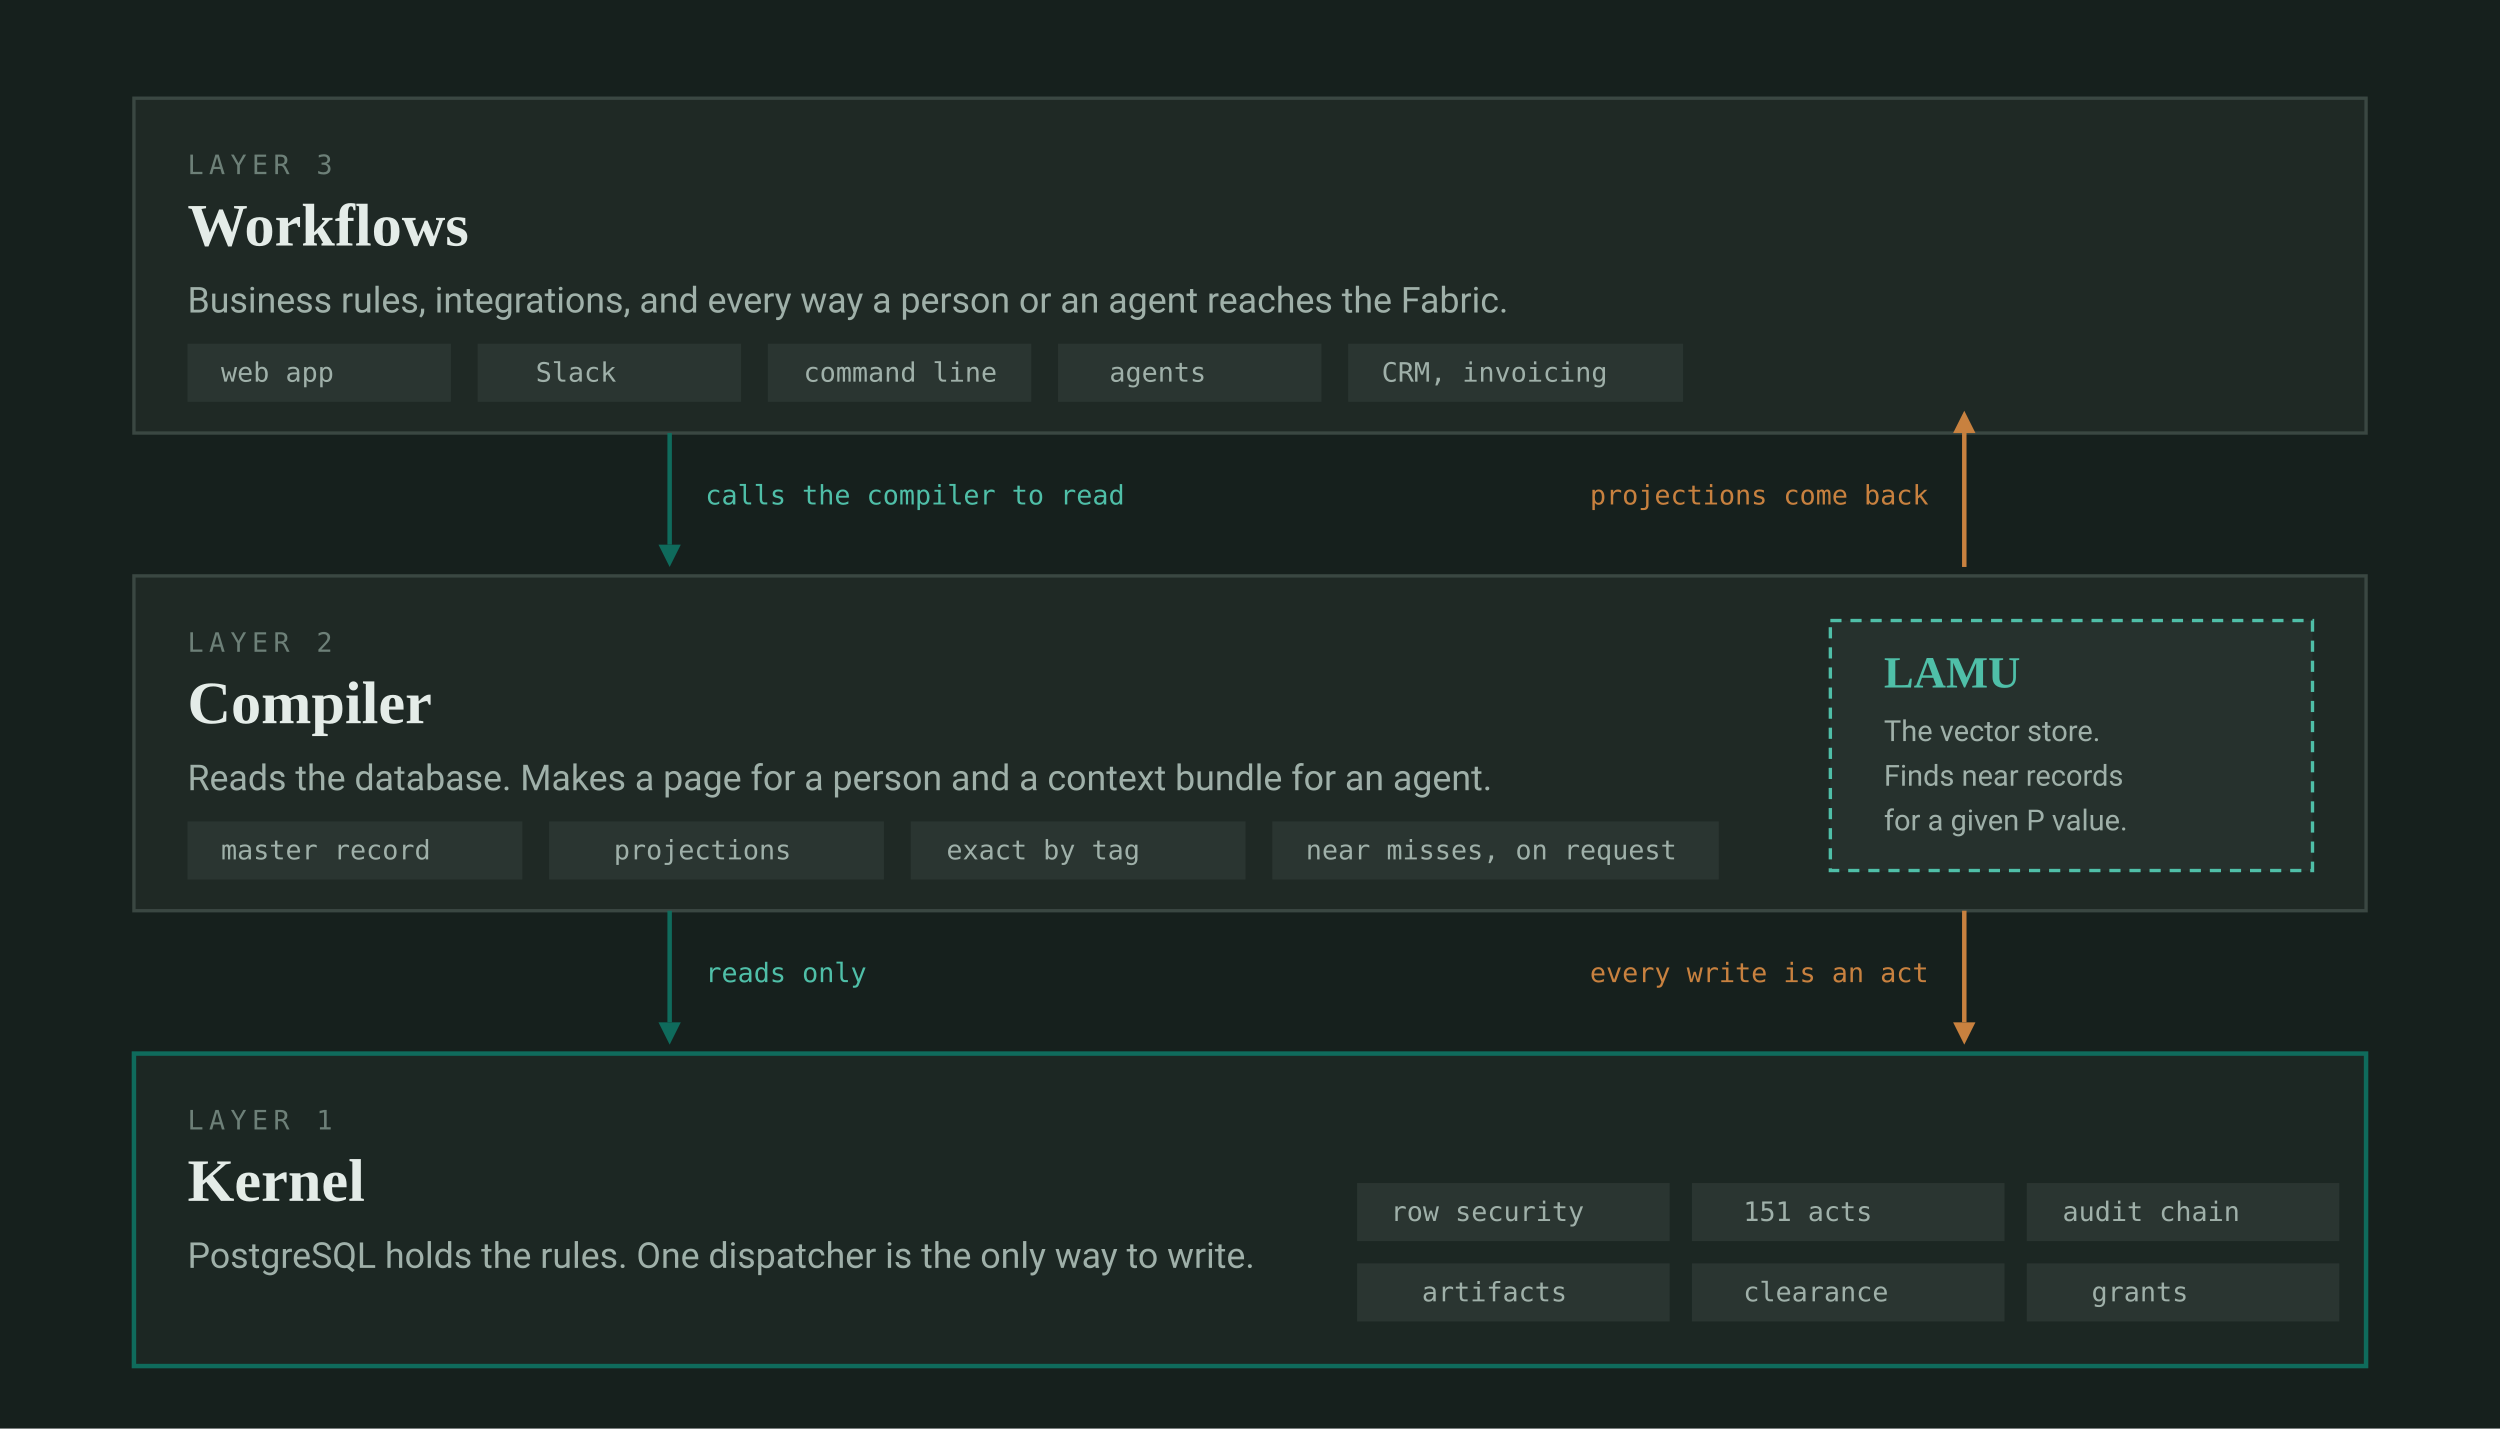
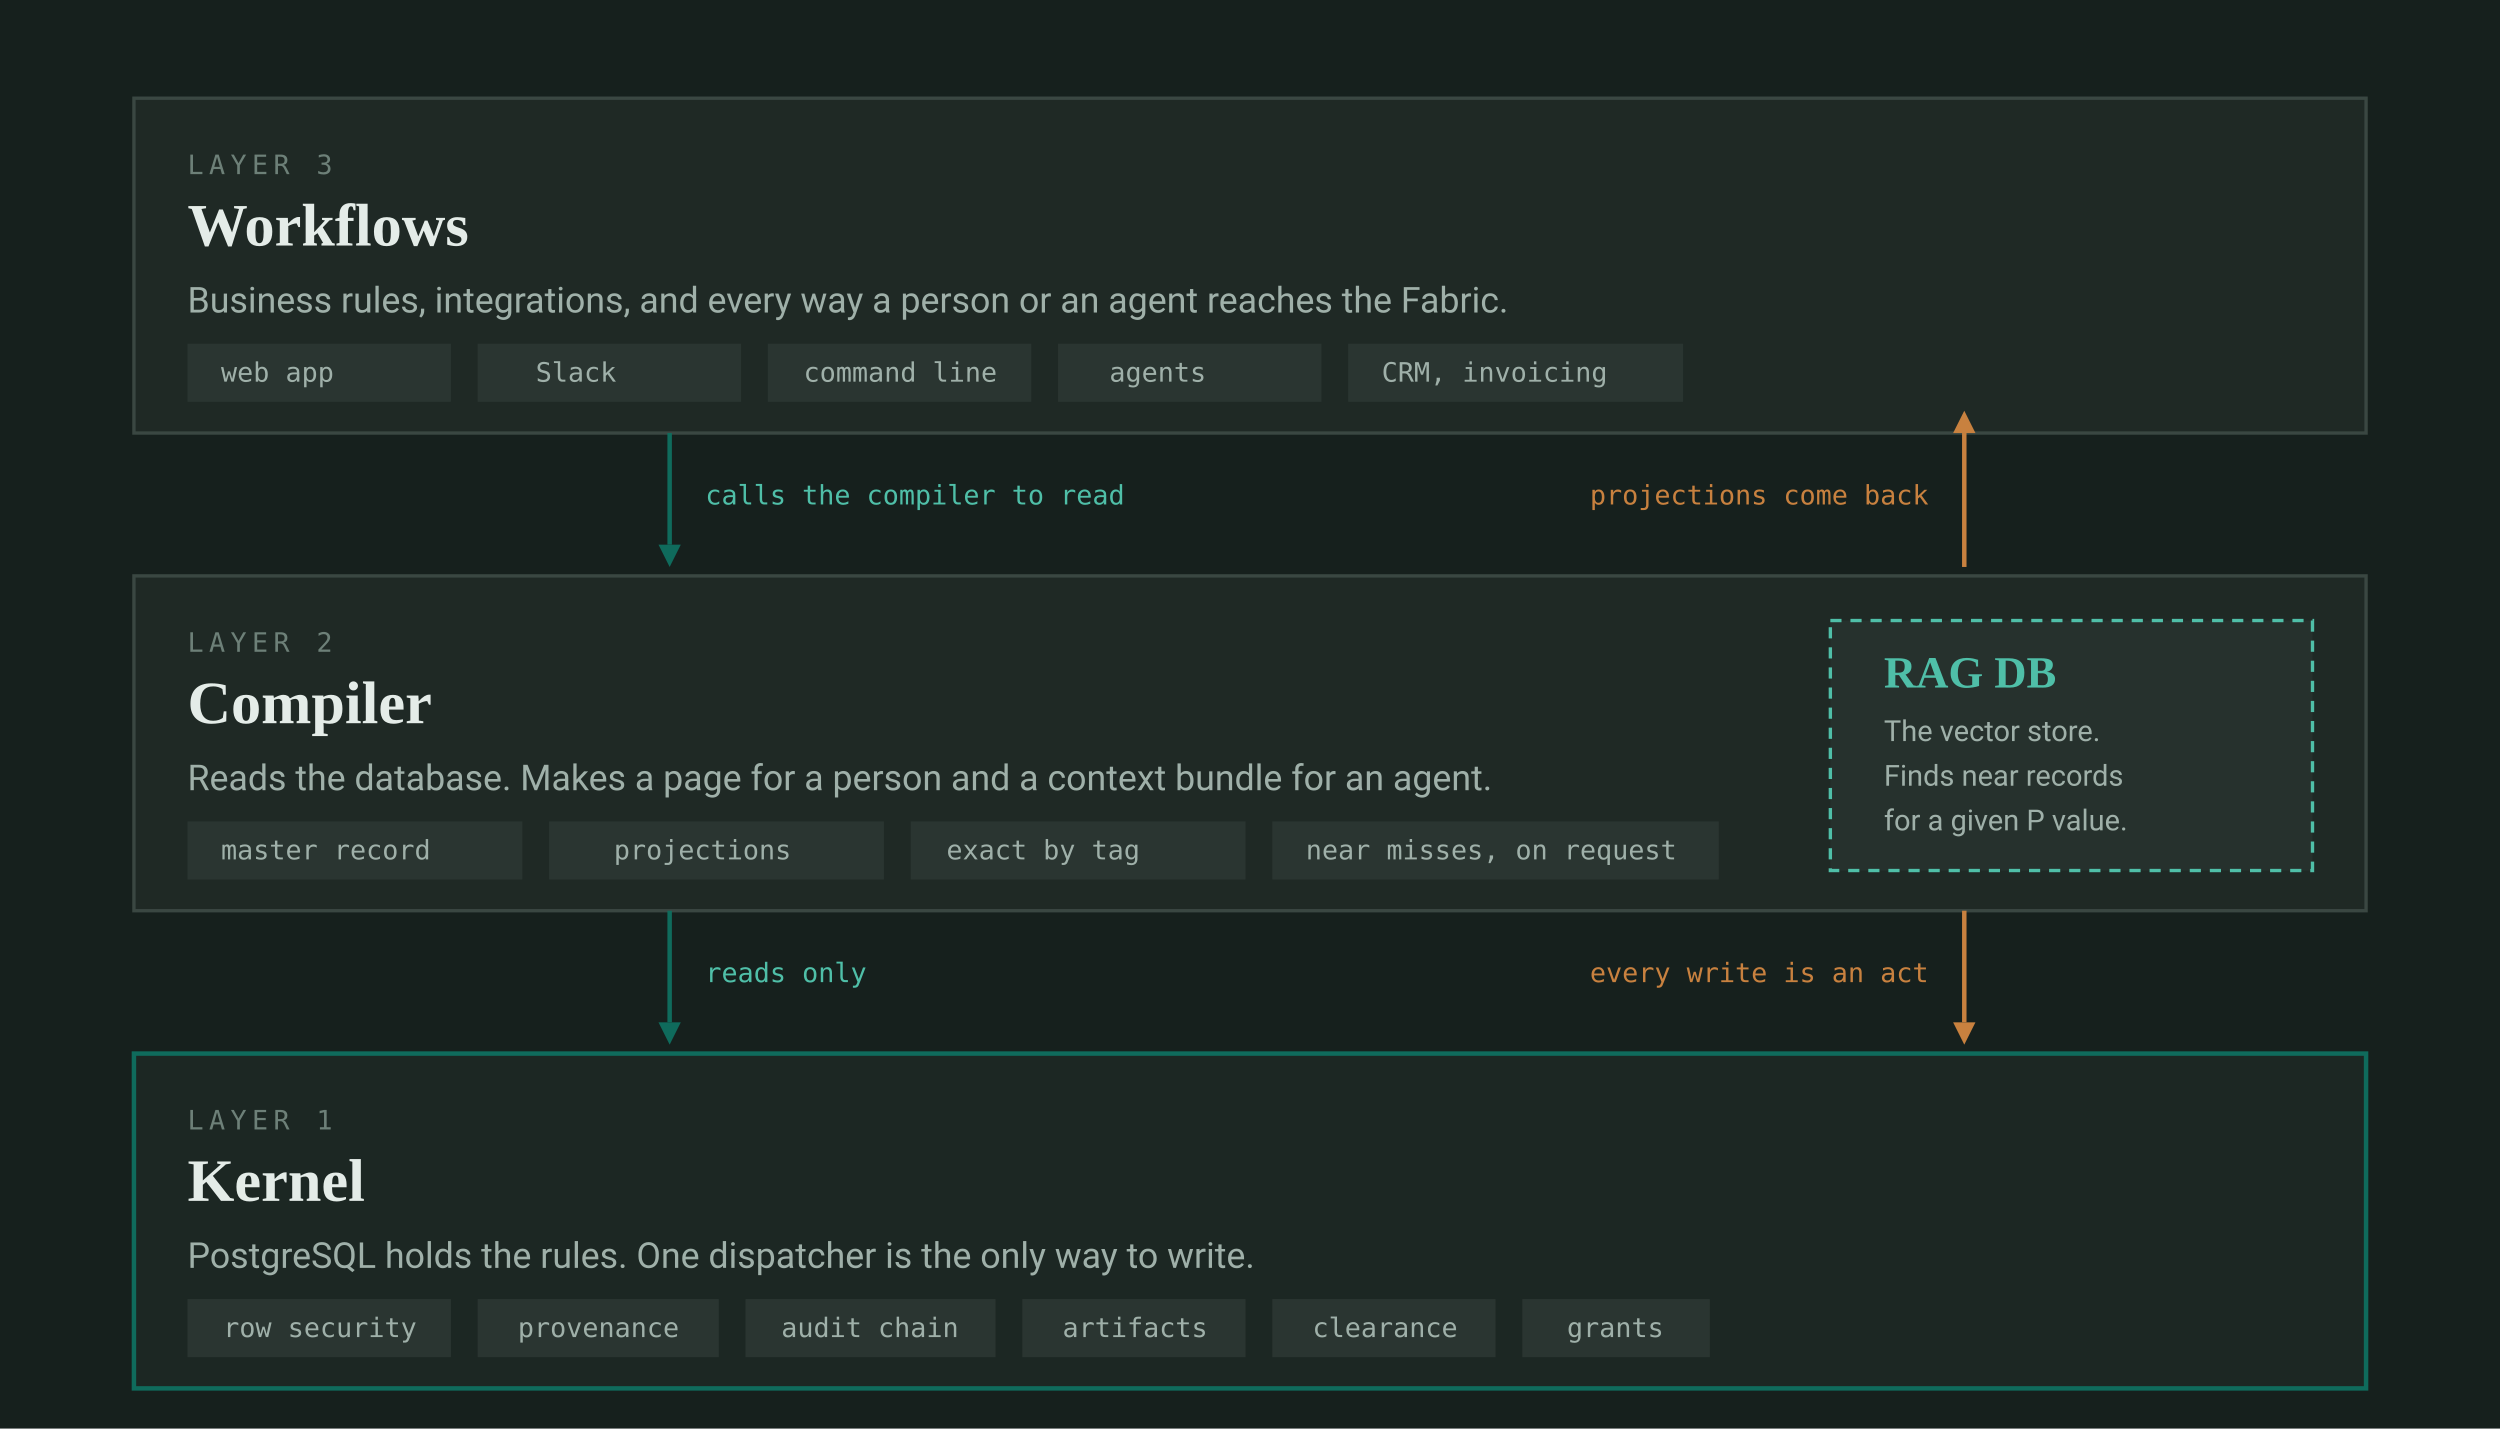
<svg xmlns="http://www.w3.org/2000/svg" viewBox="0 0 1120 640" width="1120" height="640" role="img" aria-label="The three layers: workflows, compiler, kernel">
  <rect width="1120" height="640" fill="#16201d" />
  <rect x="60" y="44" width="1000" height="150" fill="#1f2925" stroke="#3a4742" stroke-width="1.5" />
  <text x="84" y="78" font-family="ui-monospace, SFMono-Regular, Menlo, Consolas, monospace" font-size="12" letter-spacing="2.4" fill="#6d8078">LAYER 3</text>
  <text x="84" y="110" font-family="Georgia, 'Times New Roman', serif" font-size="27" font-weight="600" fill="#e4ece8">Workflows</text>
  <text x="84" y="140" font-family="system-ui, -apple-system, 'Segoe UI', Roboto, sans-serif" font-size="16" fill="#9fb0a9">Business rules, integrations, and every way a person or an agent reaches the Fabric.</text>
  <g font-family="ui-monospace, SFMono-Regular, Menlo, Consolas, monospace" font-size="12" fill="#9fb0a9">
    <rect x="84" y="154" width="118" height="26" fill="#2a3531" />
    <text x="99" y="171">web app</text>
    <rect x="214" y="154" width="118" height="26" fill="#2a3531" />
    <text x="240" y="171">Slack</text>
    <rect x="344" y="154" width="118" height="26" fill="#2a3531" />
    <text x="360" y="171">command line</text>
    <rect x="474" y="154" width="118" height="26" fill="#2a3531" />
    <text x="497" y="171">agents</text>
    <rect x="604" y="154" width="150" height="26" fill="#2a3531" />
    <text x="619" y="171">CRM, invoicing</text>
  </g>
  <line x1="300" y1="194" x2="300" y2="244" stroke="#0f6b5c" stroke-width="2" />
  <polygon points="295,244 305,244 300,254" fill="#0f6b5c" />
  <text x="316" y="226" font-family="ui-monospace, SFMono-Regular, Menlo, Consolas, monospace" font-size="12" fill="#4fbfa8">calls the compiler to read</text>
  <line x1="880" y1="254" x2="880" y2="194" stroke="#c8813f" stroke-width="2" />
  <polygon points="875,194 885,194 880,184" fill="#c8813f" />
  <text x="864" y="226" font-family="ui-monospace, SFMono-Regular, Menlo, Consolas, monospace" font-size="12" fill="#c8813f" text-anchor="end">projections come back</text>
  <rect x="60" y="258" width="1000" height="150" fill="#1f2925" stroke="#3a4742" stroke-width="1.5" />
  <text x="84" y="292" font-family="ui-monospace, SFMono-Regular, Menlo, Consolas, monospace" font-size="12" letter-spacing="2.4" fill="#6d8078">LAYER 2</text>
  <text x="84" y="324" font-family="Georgia, 'Times New Roman', serif" font-size="27" font-weight="600" fill="#e4ece8">Compiler</text>
  <text x="84" y="354" font-family="system-ui, -apple-system, 'Segoe UI', Roboto, sans-serif" font-size="16" fill="#9fb0a9">Reads the database. Makes a page for a person and a context bundle for an agent.</text>
  <g font-family="ui-monospace, SFMono-Regular, Menlo, Consolas, monospace" font-size="12" fill="#9fb0a9">
    <rect x="84" y="368" width="150" height="26" fill="#2a3531" />
    <text x="99" y="385">master record</text>
    <rect x="246" y="368" width="150" height="26" fill="#2a3531" />
    <text x="275" y="385">projections</text>
    <rect x="408" y="368" width="150" height="26" fill="#2a3531" />
    <text x="424" y="385">exact by tag</text>
    <rect x="570" y="368" width="200" height="26" fill="#2a3531" />
    <text x="585" y="385">near misses, on request</text>
  </g>
  <rect x="820" y="278" width="216" height="112" fill="#26312d" stroke="#4fbfa8" stroke-width="1.5" stroke-dasharray="5 4" />
-   <text x="844" y="308" font-family="Georgia, 'Times New Roman', serif" font-size="20" font-weight="600" fill="#4fbfa8">LAMU</text>
+   <text x="844" y="308" font-family="Georgia, 'Times New Roman', serif" font-size="20" font-weight="600" fill="#4fbfa8">RAG DB</text>
  <text x="844" y="332" font-family="system-ui, -apple-system, 'Segoe UI', Roboto, sans-serif" font-size="13" fill="#9fb0a9">The vector store.</text>
  <text x="844" y="352" font-family="system-ui, -apple-system, 'Segoe UI', Roboto, sans-serif" font-size="13" fill="#9fb0a9">Finds near records</text>
  <text x="844" y="372" font-family="system-ui, -apple-system, 'Segoe UI', Roboto, sans-serif" font-size="13" fill="#9fb0a9">for a given P value.</text>
  <line x1="300" y1="408" x2="300" y2="458" stroke="#0f6b5c" stroke-width="2" />
  <polygon points="295,458 305,458 300,468" fill="#0f6b5c" />
  <text x="316" y="440" font-family="ui-monospace, SFMono-Regular, Menlo, Consolas, monospace" font-size="12" fill="#4fbfa8">reads only</text>
  <line x1="880" y1="408" x2="880" y2="458" stroke="#c8813f" stroke-width="2" />
  <polygon points="875,458 885,458 880,468" fill="#c8813f" />
  <text x="864" y="440" font-family="ui-monospace, SFMono-Regular, Menlo, Consolas, monospace" font-size="12" fill="#c8813f" text-anchor="end">every write is an act</text>
-   <rect x="60" y="472" width="1000" height="140" fill="#1c2723" stroke="#0f6b5c" stroke-width="2" />
+   <rect x="60" y="472" width="1000" height="150" fill="#1c2723" stroke="#0f6b5c" stroke-width="2" />
  <text x="84" y="506" font-family="ui-monospace, SFMono-Regular, Menlo, Consolas, monospace" font-size="12" letter-spacing="2.4" fill="#6d8078">LAYER 1</text>
  <text x="84" y="538" font-family="Georgia, 'Times New Roman', serif" font-size="27" font-weight="600" fill="#e4ece8">Kernel</text>
  <text x="84" y="568" font-family="system-ui, -apple-system, 'Segoe UI', Roboto, sans-serif" font-size="16" fill="#9fb0a9">PostgreSQL holds the rules. One dispatcher is the only way to write.</text>
  <g font-family="ui-monospace, SFMono-Regular, Menlo, Consolas, monospace" font-size="12" fill="#9fb0a9">
-     <rect x="608" y="530" width="140" height="26" fill="#2a3531" />
-     <text x="623" y="547">row security</text>
-     <rect x="758" y="530" width="140" height="26" fill="#2a3531" />
-     <text x="781" y="547">151 acts</text>
-     <rect x="908" y="530" width="140" height="26" fill="#2a3531" />
-     <text x="924" y="547">audit chain</text>
-     <rect x="608" y="566" width="140" height="26" fill="#2a3531" />
-     <text x="637" y="583">artifacts</text>
-     <rect x="758" y="566" width="140" height="26" fill="#2a3531" />
-     <text x="781" y="583">clearance</text>
-     <rect x="908" y="566" width="140" height="26" fill="#2a3531" />
-     <text x="937" y="583">grants</text>
+     <rect x="84" y="582" width="118" height="26" fill="#2a3531" />
+     <text x="100" y="599">row security</text>
+     <rect x="214" y="582" width="108" height="26" fill="#2a3531" />
+     <text x="232" y="599">provenance</text>
+     <rect x="334" y="582" width="112" height="26" fill="#2a3531" />
+     <text x="350" y="599">audit chain</text>
+     <rect x="458" y="582" width="100" height="26" fill="#2a3531" />
+     <text x="476" y="599">artifacts</text>
+     <rect x="570" y="582" width="100" height="26" fill="#2a3531" />
+     <text x="588" y="599">clearance</text>
+     <rect x="682" y="582" width="84" height="26" fill="#2a3531" />
+     <text x="702" y="599">grants</text>
  </g>
</svg>
